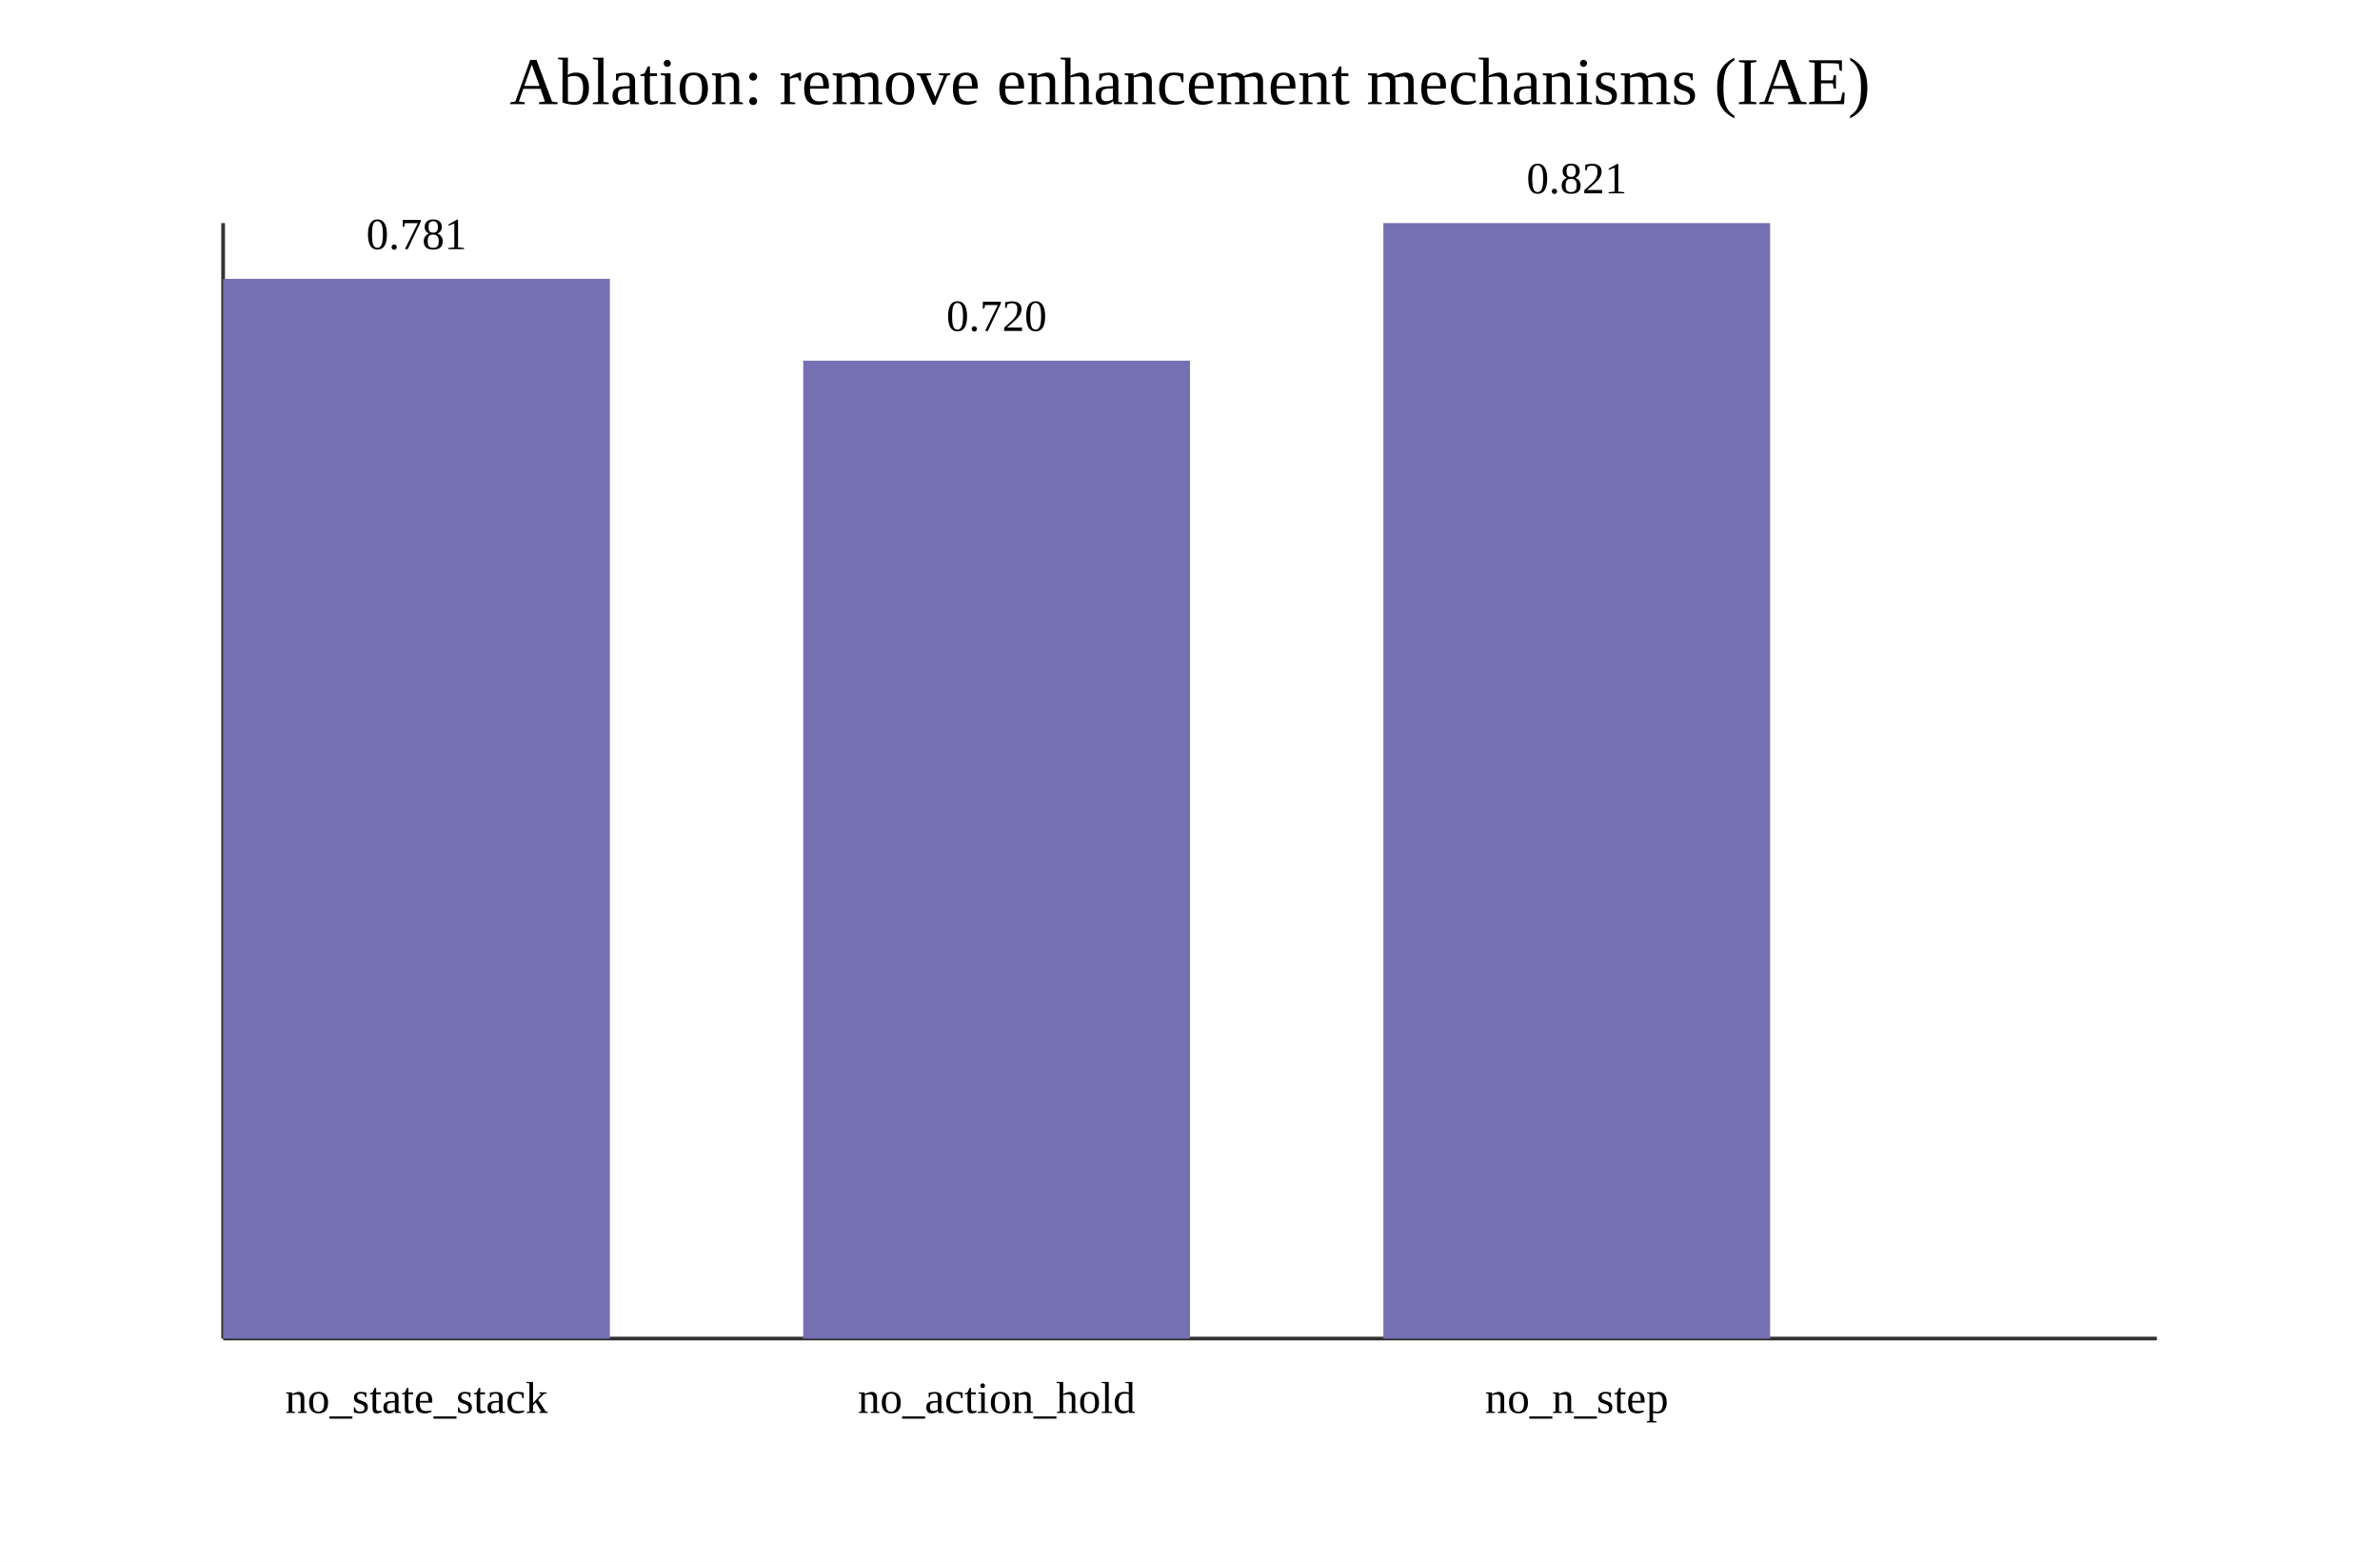
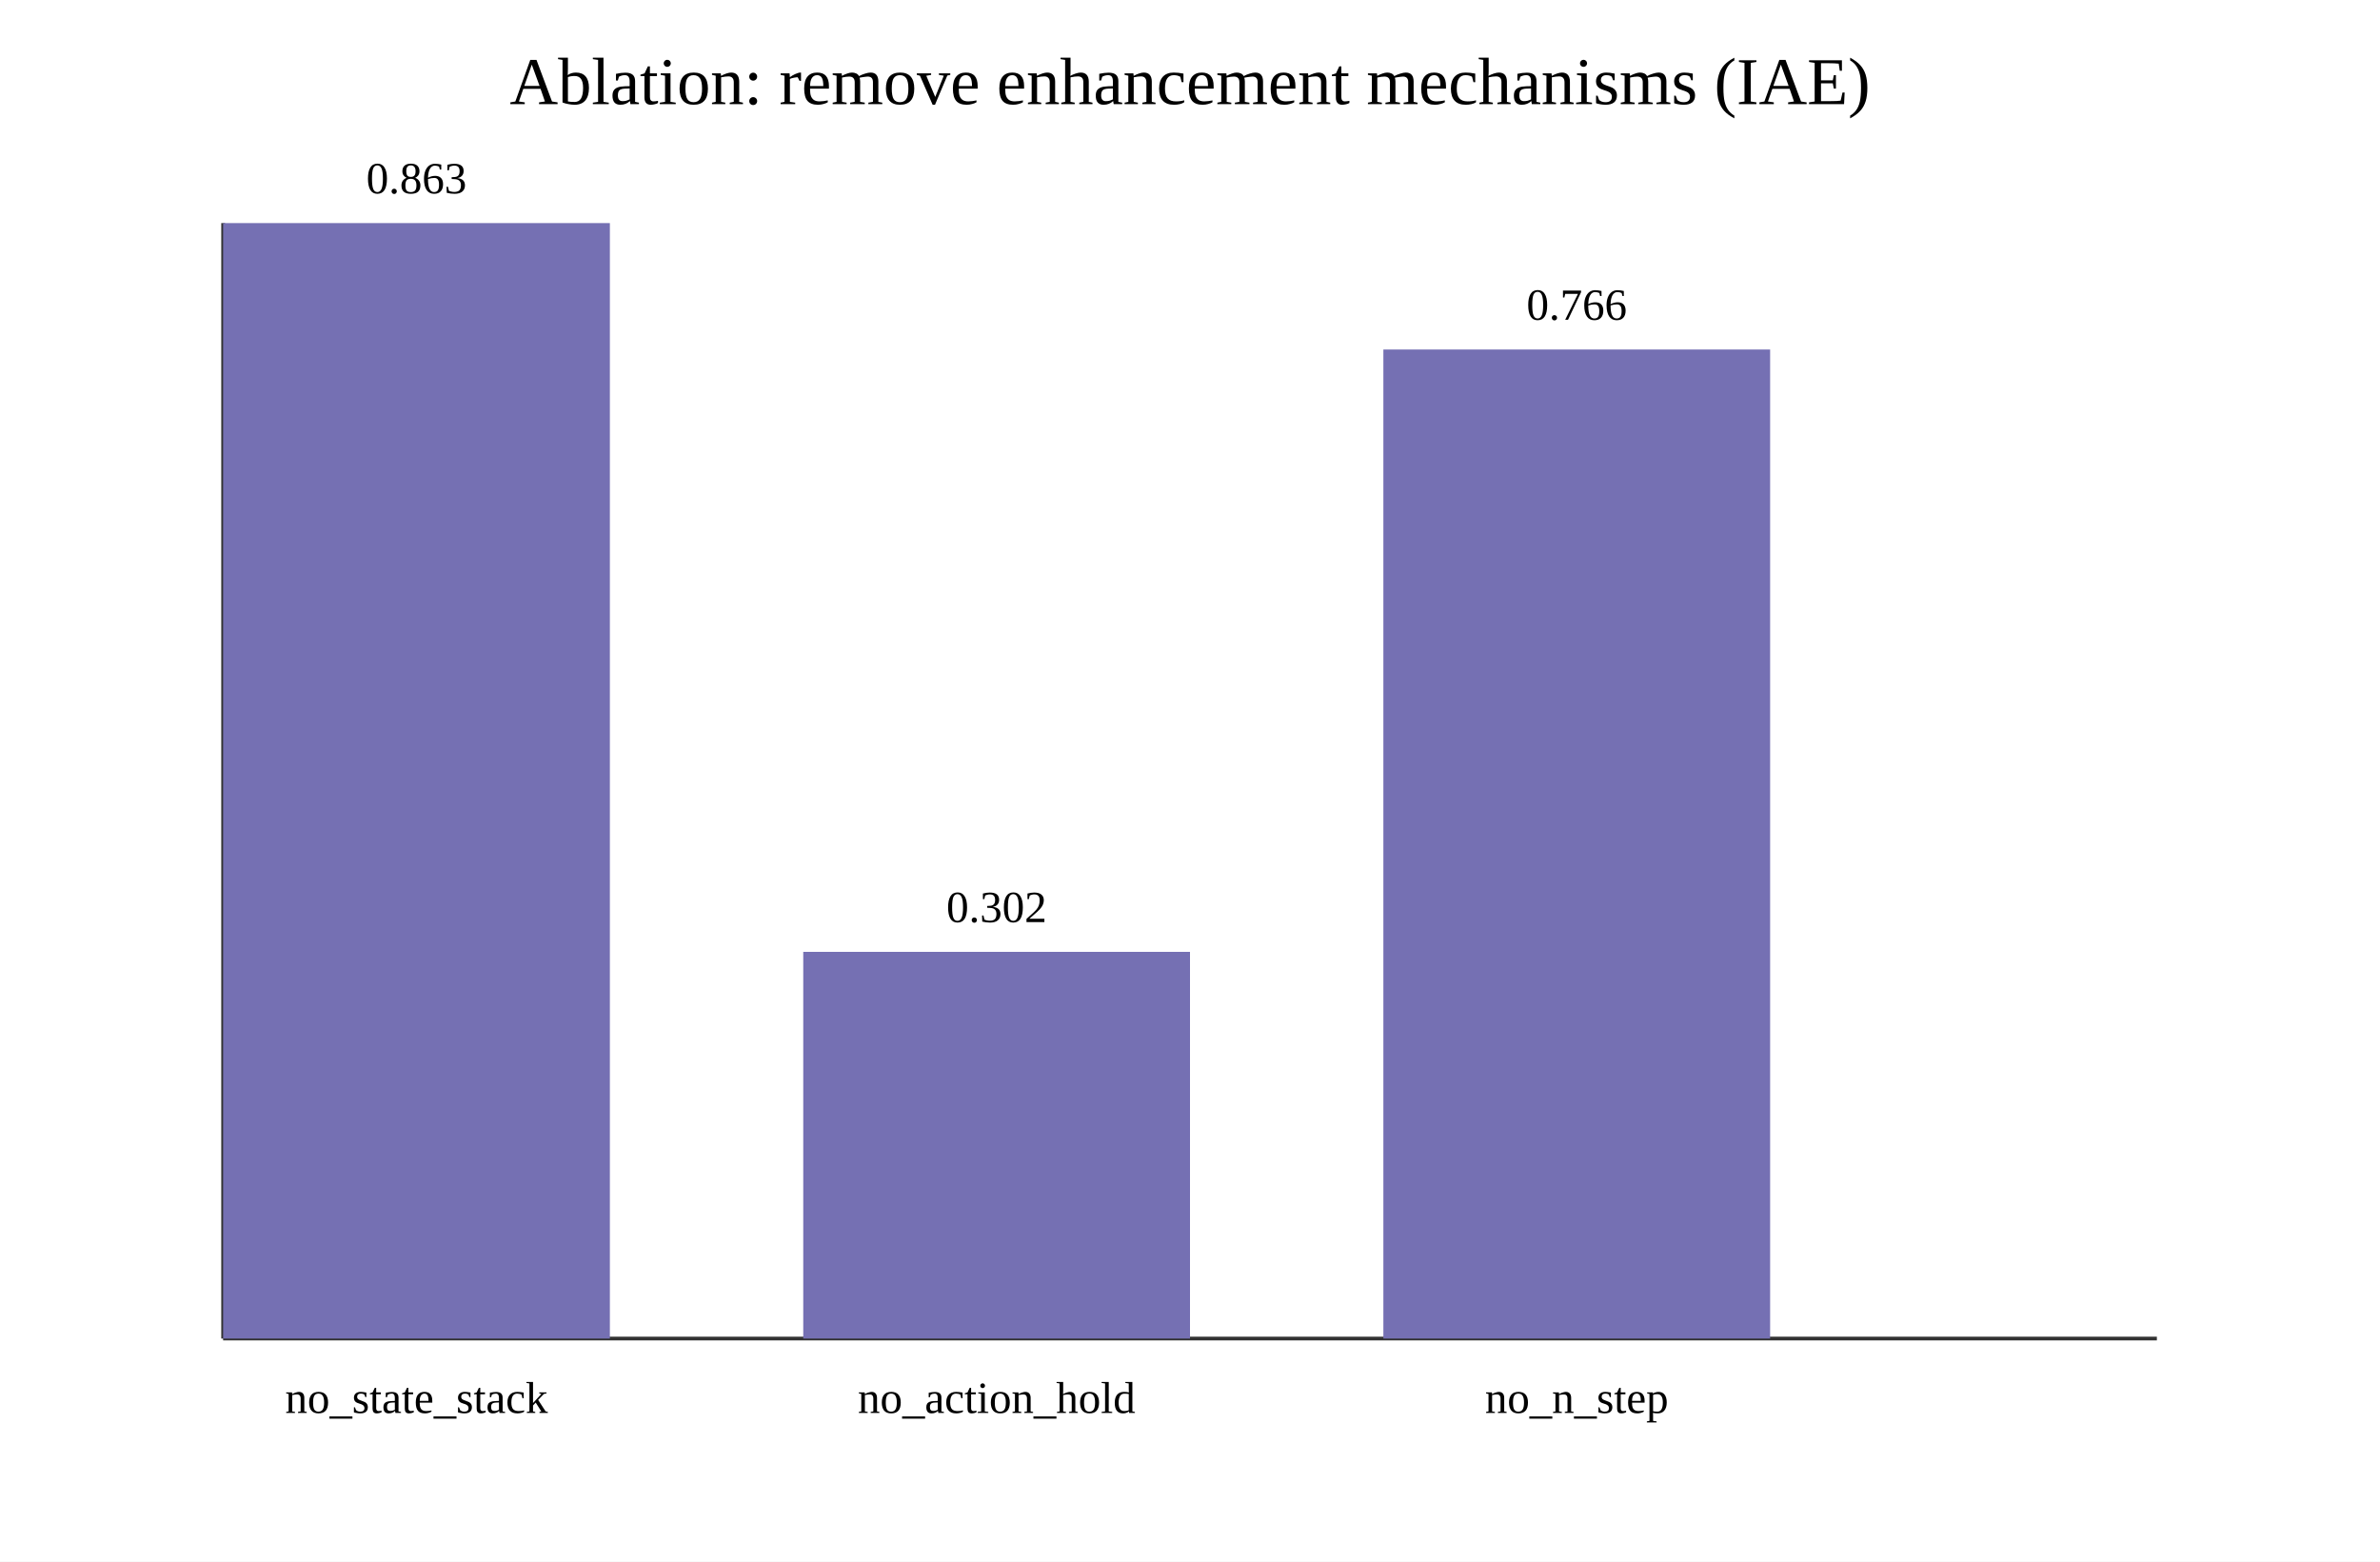
<svg xmlns="http://www.w3.org/2000/svg" width="640" height="420">
  <rect width="100%" height="100%" fill="white" />
  <line x1="60" y1="360" x2="580" y2="360" stroke="#333" />
  <line x1="60" y1="60" x2="60" y2="360" stroke="#333" />
-   <rect x="60" y="75" width="104" height="285" fill="#7570b3" />
-   <rect x="216" y="97" width="104" height="263" fill="#7570b3" />
-   <rect x="372" y="60" width="104" height="300" fill="#7570b3" />
+   <rect x="60" y="60" width="104" height="300" fill="#7570b3" />
+   <rect x="216" y="256" width="104" height="104" fill="#7570b3" />
+   <rect x="372" y="94" width="104" height="266" fill="#7570b3" />
  <text x="320.0" y="28" text-anchor="middle" font-size="18">Ablation: remove enhancement mechanisms (IAE)</text>
  <text x="112.0" y="380" text-anchor="middle" font-size="12">no_state_stack</text>
-   <text x="112.0" y="67" text-anchor="middle" font-size="12">0.781</text>
+   <text x="112.0" y="52" text-anchor="middle" font-size="12">0.863</text>
  <text x="268.0" y="380" text-anchor="middle" font-size="12">no_action_hold</text>
-   <text x="268.0" y="89" text-anchor="middle" font-size="12">0.720</text>
+   <text x="268.0" y="248" text-anchor="middle" font-size="12">0.302</text>
  <text x="424.0" y="380" text-anchor="middle" font-size="12">no_n_step</text>
-   <text x="424.0" y="52" text-anchor="middle" font-size="12">0.821</text>
+   <text x="424.0" y="86" text-anchor="middle" font-size="12">0.766</text>
</svg>
